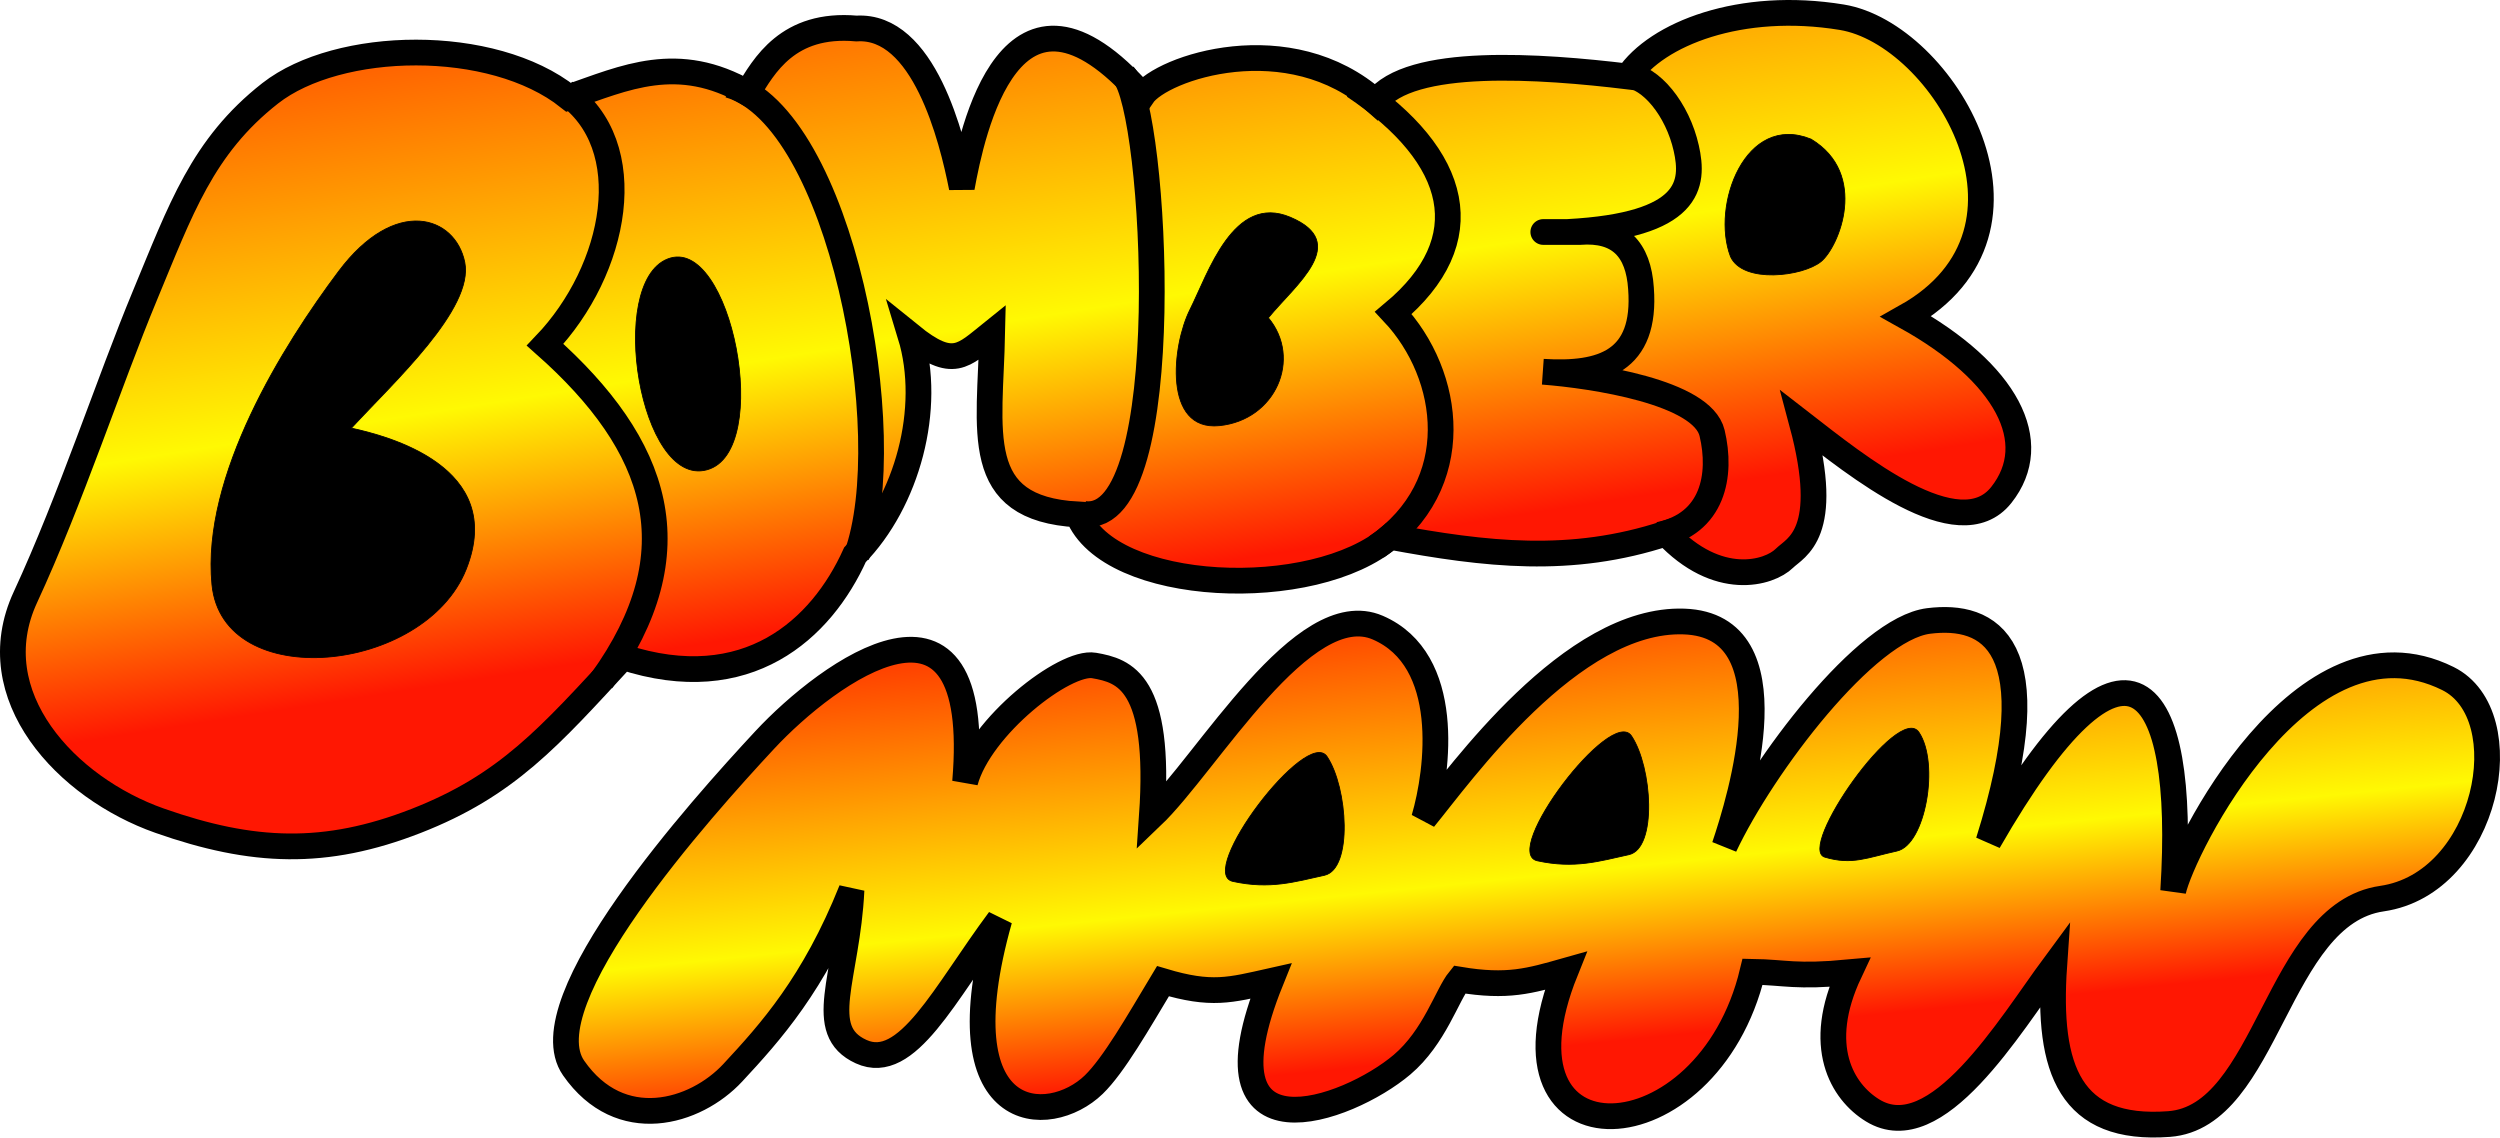
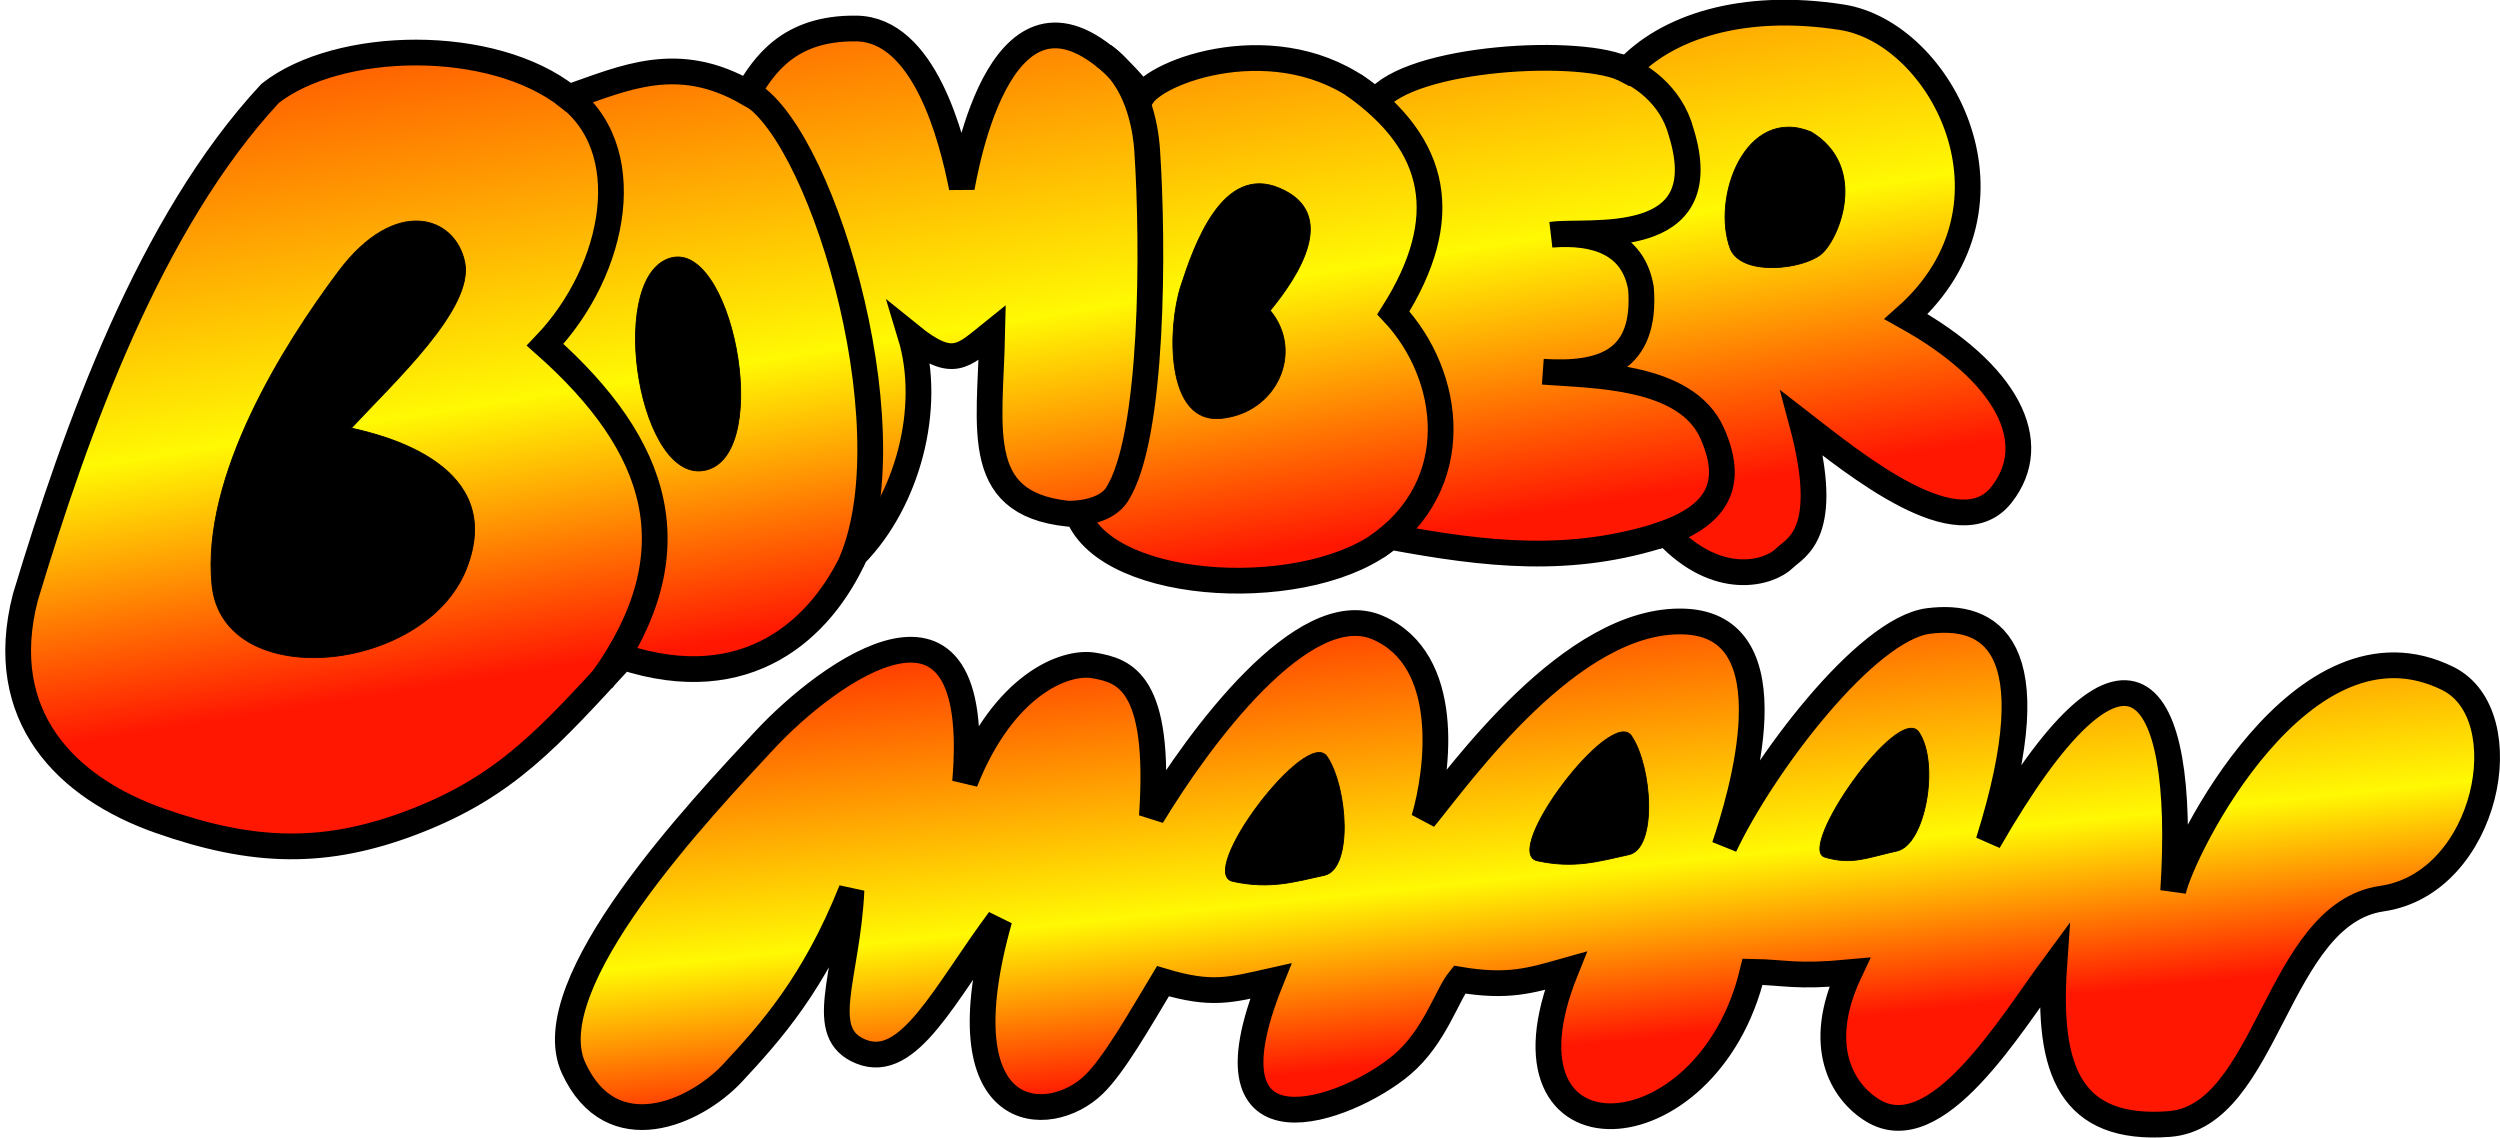
<svg xmlns="http://www.w3.org/2000/svg" xmlns:xlink="http://www.w3.org/1999/xlink" width="343.516" height="156.301" id="svg2" version="1.0">
  <defs id="defs4">
    <linearGradient id="linearGradient4185">
      <stop style="stop-color:#ff3d00;stop-opacity:1;" offset="0" id="stop4187" />
      <stop id="stop5166" offset="0.619" style="stop-color:#fff903;stop-opacity:1;" />
      <stop style="stop-color:#ff1702;stop-opacity:1;" offset="1" id="stop4189" />
    </linearGradient>
    <linearGradient xlink:href="#linearGradient4185" id="linearGradient5182" x1="-69.135" y1="-565.52" x2="59.813" y2="252.473" gradientUnits="userSpaceOnUse" spreadMethod="pad" gradientTransform="matrix(0.1179046,0,0,0.1179046,133.7586,822.5874)" />
    <linearGradient xlink:href="#linearGradient4185" id="linearGradient5242" x1="544.732" y1="262.017" x2="598.047" y2="786.248" gradientUnits="userSpaceOnUse" gradientTransform="matrix(0.1179046,0,0,0.1179046,134.7692,822.5874)" />
  </defs>
  <g id="layer1" transform="translate(-5.968806,-769.9341)">
-     <path style="opacity:1;fill:url(#linearGradient5182);fill-opacity:1;fill-rule:evenodd;stroke:#000000;stroke-width:3.537;stroke-linecap:butt;stroke-linejoin:miter;stroke-miterlimit:4;stroke-dasharray:none;stroke-opacity:1" d="M 123.651,773.851 C 114.229,773.014 110.939,778.98 108.699,782.699 C 99.088,777.166 91.803,780.634 84.107,783.306 C 73.575,774.944 52.428,775.446 43.097,782.755 C 33.766,790.064 30.786,798.746 25.874,810.561 C 20.962,822.375 15.712,838.492 9.454,852.007 C 3.196,865.521 15.121,878.203 27.896,882.701 C 40.672,887.198 50.667,887.606 63.138,882.737 C 75.608,877.867 81.393,871.276 91.57,860.219 C 108.663,865.782 118.834,856.382 123.448,846.164 C 130.601,838.88 134.127,826.072 131.068,816.018 C 136.925,820.763 138.295,818.853 142.31,815.631 C 142.019,829.306 139.356,839.801 154.073,840.629 C 158.313,851.546 186.541,852.726 196.97,843.691 C 210.09,846.125 221.813,847.537 234.907,843.222 C 241.974,850.774 249.052,848.723 251.16,846.644 C 252.695,845.13 257.672,843.36 253.584,828.102 C 260.966,833.821 275.102,845.353 280.963,837.941 C 286.692,830.696 281.737,821.145 267.875,813.437 C 289.18,801.486 272.93,774.582 259.049,772.302 C 245.167,770.022 233.595,774.574 229.666,780.446 C 217.85,779.022 199.624,777.668 195.018,783.908 C 183.14,773.288 165.561,779.225 162.951,783.063 C 144.819,762.47 139.498,788.169 138.126,795.708 C 136.763,788.801 132.892,773.278 123.651,773.851 z " id="path2170" />
-     <path style="opacity:1;fill:url(#linearGradient5242);fill-opacity:1;fill-rule:evenodd;stroke:#000000;stroke-width:3.537;stroke-linecap:butt;stroke-linejoin:miter;stroke-miterlimit:4;stroke-dasharray:none;stroke-opacity:1" d="M 84.787,916.69 C 91.196,925.898 101.512,922.878 106.661,917.334 C 111.811,911.791 117.817,905.128 122.97,892.237 C 122.396,904.275 117.902,911.515 124.294,914.437 C 130.62,917.329 135.778,906.391 143.29,896.31 C 135.305,924.632 150.135,924.913 156.26,918.969 C 159.005,916.304 162.329,910.481 165.767,904.756 C 172.445,906.758 174.968,905.989 180.58,904.732 C 170.352,930.081 191.115,922.575 198.612,916.231 C 203.085,912.447 204.824,906.603 206.503,904.541 C 213.138,905.646 216.147,904.725 221.096,903.326 C 210.103,930.604 240.597,929.296 246.784,903.464 C 251.316,903.54 252.612,904.234 260.11,903.533 C 255.333,913.667 259.093,919.949 263.283,922.516 C 272.046,927.886 282.151,910.846 288.233,902.612 C 287.241,916.948 290.417,925.399 304.011,924.384 C 317.627,923.368 318.714,895.514 333.259,893.412 C 347.805,891.31 352.383,868.153 342.327,863.168 C 322.349,853.266 305.781,886.739 304.578,892.365 C 306.459,863.014 298.125,852.62 279.202,885.568 C 287.785,858.25 279.246,854.22 270.974,855.257 C 262.373,856.335 248.198,875.052 242.93,886.207 C 245.077,879.806 252.554,855.884 237.377,855.334 C 221.863,854.784 206.571,876.445 201.65,882.415 C 203.608,875.764 205.519,860.602 195.285,856.176 C 185.052,851.75 171.854,874.81 164.242,882.088 C 165.531,863.57 160.472,862.101 156.3,861.376 C 152.29,860.679 140.629,869.754 138.579,877.371 C 141.203,846.554 119.742,862.261 111.034,871.627 C 102.326,880.992 78.455,907.595 84.787,916.69 z " id="path2174" />
+     <path style="opacity:1;fill:url(#linearGradient5182);fill-opacity:1;fill-rule:evenodd;stroke:#000000;stroke-width:3.537;stroke-linecap:butt;stroke-linejoin:miter;stroke-miterlimit:4;stroke-dasharray:none;stroke-opacity:1" d="M 123.651,773.851 C 114.32,773.719 110.939,778.98 108.699,782.699 C 99.088,777.166 91.803,780.634 84.107,783.306 C 73.575,774.944 52.428,775.446 43.097,782.755 C 26.547,800.549 16.434,828.866 9.454,852.007 C 5.226,868.407 15.121,878.203 27.896,882.701 C 40.672,887.198 50.667,887.606 63.138,882.737 C 75.608,877.867 81.393,871.276 91.57,860.219 C 108.663,865.782 118.834,856.382 123.448,846.164 C 130.601,838.88 134.127,826.072 131.068,816.018 C 136.925,820.763 138.295,818.853 142.31,815.631 C 142.019,829.306 139.356,839.801 154.073,840.629 C 158.313,851.546 186.541,852.726 196.97,843.691 C 210.09,846.125 221.813,847.537 234.907,843.222 C 241.974,850.774 249.052,848.723 251.16,846.644 C 252.695,845.13 257.672,843.36 253.584,828.102 C 260.966,833.821 275.102,845.353 280.963,837.941 C 286.692,830.696 281.737,821.145 267.875,813.437 C 285.182,798.059 272.77,774.445 259.049,772.302 C 245.328,770.159 234.918,773.69 229.489,779.562 C 223.684,776.37 199.624,777.668 195.018,783.908 C 183.14,773.288 165.561,779.225 162.951,783.063 C 145.569,761.47 139.498,788.169 138.126,795.708 C 136.763,788.801 132.983,773.983 123.651,773.851 z " id="path2170" />
+     <path style="opacity:1;fill:url(#linearGradient5242);fill-opacity:1;fill-rule:evenodd;stroke:#000000;stroke-width:3.537;stroke-linecap:butt;stroke-linejoin:miter;stroke-miterlimit:4;stroke-dasharray:none;stroke-opacity:1" d="M 84.787,916.69 C 89.98,927.985 101.512,922.878 106.661,917.334 C 111.811,911.791 117.817,905.128 122.97,892.237 C 122.396,904.275 118.017,911.915 124.294,914.437 C 130.87,917.079 135.778,906.391 143.29,896.31 C 135.305,924.632 150.135,924.913 156.26,918.969 C 159.005,916.304 162.329,910.481 165.767,904.756 C 172.445,906.758 174.968,905.989 180.58,904.732 C 170.352,930.081 191.115,922.575 198.612,916.231 C 203.085,912.447 204.824,906.603 206.503,904.541 C 213.138,905.646 216.147,904.725 221.096,903.326 C 210.103,930.604 240.597,929.296 246.784,903.464 C 251.316,903.54 252.612,904.234 260.11,903.533 C 255.333,913.667 259.093,919.949 263.283,922.516 C 272.046,927.886 282.151,910.846 288.233,902.612 C 287.241,916.948 290.417,925.399 304.011,924.384 C 317.627,923.368 318.714,895.514 333.259,893.412 C 347.805,891.31 352.383,868.153 342.327,863.168 C 322.349,853.266 305.781,886.739 304.578,892.365 C 306.459,863.014 298.125,852.62 279.202,885.568 C 287.785,858.25 279.246,854.22 270.974,855.257 C 262.373,856.335 248.198,875.052 242.93,886.207 C 245.077,879.806 252.554,855.884 237.377,855.334 C 221.863,854.784 206.571,876.445 201.65,882.415 C 203.608,875.764 205.519,860.602 195.285,856.176 C 185.052,851.75 170.604,871.56 164.242,882.088 C 165.531,863.57 160.472,862.101 156.3,861.376 C 152.29,860.679 143.879,864.004 138.579,877.371 C 141.203,846.554 119.742,862.261 111.034,871.627 C 102.326,880.992 79.455,905.095 84.787,916.69 z " id="path2174" />
    <g id="g3189" transform="matrix(0.1179046,0,0,0.1179046,134.7693,822.5874)">
-       <path style="fill:none;fill-rule:evenodd;stroke:#000000;stroke-width:30;stroke-linecap:butt;stroke-linejoin:miter;stroke-miterlimit:4;stroke-dasharray:none;stroke-opacity:1" d="M -434.106,-339.006 C -345.267,-277.367 -373.605,-132.168 -457.143,-44.781 C -324.39,72.929 -282.912,196.128 -391.369,346.918" id="path3156" />
-       <path id="path3158" d="M -242.587,-347.518 C -112.33,-309.524 -43.016,60.972 -94.076,200.784" style="fill:none;fill-rule:evenodd;stroke:#000000;stroke-width:30;stroke-linecap:butt;stroke-linejoin:miter;stroke-miterlimit:4;stroke-dasharray:none;stroke-opacity:1" />
-       <path style="fill:none;fill-rule:evenodd;stroke:#000000;stroke-width:30;stroke-linecap:butt;stroke-linejoin:miter;stroke-miterlimit:4;stroke-dasharray:none;stroke-opacity:1" d="M 217.563,-358.736 C 254.676,-319.195 281.471,166.66 171.129,152.362" id="path3160" />
-       <path id="path3162" d="M 485.624,-346.374 C 609.087,-263.64 632.909,-166.683 531.429,-81.924 C 599.427,-9.443 616.951,118.649 511.579,190.919" style="fill:none;fill-rule:evenodd;stroke:#000000;stroke-width:30;stroke-linecap:butt;stroke-linejoin:miter;stroke-miterlimit:4;stroke-dasharray:none;stroke-opacity:1" />
-       <path id="path3164" d="M 802.857,-359.216 C 831.578,-357.244 862.62,-319.002 872.767,-273.811 C 882.082,-232.326 878.679,-183.873 734.286,-176.209 C 701.034,-176.209 693.838,-176.209 731.429,-176.209 C 737.143,-176.209 742.857,-176.209 748.571,-176.209 C 794.908,-179.854 817.012,-155.882 820,-110.495 C 826.457,-25 774.636,-9.05 705.714,-13.352 C 764.364,-8.823 891.432,10.178 902.857,58.076 C 914.601,107.311 903.973,163.828 841.234,176.693" style="fill:none;fill-rule:evenodd;stroke:#000000;stroke-width:30;stroke-linecap:butt;stroke-linejoin:miter;stroke-miterlimit:4;stroke-dasharray:none;stroke-opacity:1" />
+       <path style="fill:none;fill-rule:evenodd;stroke:#000000;stroke-width:30;stroke-linecap:butt;stroke-linejoin:miter;stroke-miterlimit:4;stroke-dasharray:none;stroke-opacity:1" d="M -435.431,-337.681 C -346.592,-276.042 -373.605,-132.168 -457.143,-44.781 C -324.39,72.929 -282.912,196.128 -391.369,346.918" id="path3156" />
+       <path id="path3158" d="M -224.829,-340.892 C -139.552,-305.787 -31.145,45.559 -100.172,208.47" style="fill:none;fill-rule:evenodd;stroke:#000000;stroke-width:30;stroke-linecap:butt;stroke-linejoin:miter;stroke-miterlimit:4;stroke-dasharray:none;stroke-opacity:1" />
+       <path style="fill:none;fill-rule:evenodd;stroke:#000000;stroke-width:30;stroke-linecap:butt;stroke-linejoin:miter;stroke-miterlimit:4;stroke-dasharray:none;stroke-opacity:1" d="M 193.709,-381.795 C 231.992,-355.003 242.469,-301.91 244.515,-271.239 C 251.86,-161.118 252.08,63.132 209.299,129.778 C 198.064,147.281 171.173,152.005 154.219,152.052" id="path3160" />
+       <path id="path3162" d="M 484.564,-347.965 C 584.16,-277.727 600.707,-191.729 531.429,-81.924 C 599.427,-9.443 616.951,118.649 511.579,190.919" style="fill:none;fill-rule:evenodd;stroke:#000000;stroke-width:30;stroke-linecap:butt;stroke-linejoin:miter;stroke-miterlimit:4;stroke-dasharray:none;stroke-opacity:1" />
+       <path id="path3164" d="M 793.283,-369.299 C 817.506,-361.33 855.02,-337.156 866.904,-292.391 C 910.008,-153.008 756.437,-179.39 715.526,-173.029 C 766.928,-177.122 811.171,-163.141 820,-110.495 C 826.457,-25 774.636,-9.05 705.714,-13.352 C 764.364,-8.823 872.349,-9.965 902.857,58.076 C 933.021,125.35 900.793,158.527 836.993,178.813" style="fill:none;fill-rule:evenodd;stroke:#000000;stroke-width:30;stroke-linecap:butt;stroke-linejoin:miter;stroke-miterlimit:4;stroke-dasharray:none;stroke-opacity:1" />
    </g>
    <g id="g3180" style="fill:#000000;fill-opacity:1" transform="matrix(0.1179046,0,0,0.1179046,134.7693,822.5874)">
      <path style="fill:#000000;fill-opacity:1;fill-rule:evenodd;stroke:#000000;stroke-width:1px;stroke-linecap:butt;stroke-linejoin:miter;stroke-opacity:1" d="M -682.934,52.374 C -633.787,-1.049 -539.744,-86.983 -550.789,-140.979 C -561.834,-194.975 -631.804,-218.368 -697.811,-130.303 C -762.47,-44.039 -857.681,107.762 -845.411,234.667 C -833.101,361.99 -597.633,338.792 -549.074,216.717 C -501.485,97.08 -641.347,61.412 -682.934,52.374 z " id="path3166" />
      <path id="path3168" d="M -314.286,-144.781 C -385.725,-116.708 -346.597,122.104 -268.571,100.934 C -190.546,79.763 -240.403,-173.813 -314.286,-144.781 z " style="fill:#000000;fill-opacity:1;fill-rule:evenodd;stroke:#000000;stroke-width:1px;stroke-linecap:butt;stroke-linejoin:miter;stroke-opacity:1" />
-       <path id="path3170" d="M 385.714,-76.209 C 418.239,-115.768 481.511,-163.596 411.429,-193.352 C 344.956,-221.575 315.527,-127.822 294.406,-85.804 C 273.285,-43.787 263.072,56.004 328.571,49.505 C 394.07,43.006 425.327,-28.561 385.714,-76.209 z " style="fill:#000000;fill-opacity:1;fill-rule:evenodd;stroke:#000000;stroke-width:1px;stroke-linecap:butt;stroke-linejoin:miter;stroke-opacity:1" />
-       <path id="path3172" d="M 1029.865,-141.804 C 1050.986,-159.149 1085.474,-243.8 1018.226,-284.391 C 941.431,-315.637 901.584,-207.073 924.331,-147.548 C 938.878,-115.656 1008.744,-124.458 1029.865,-141.804 z " style="fill:#000000;fill-opacity:1;fill-rule:evenodd;stroke:#000000;stroke-width:1px;stroke-linecap:butt;stroke-linejoin:miter;stroke-opacity:1" />
+       <path id="path3170" d="M 387.835,-84.691 C 420.359,-124.249 468.789,-197.522 398.706,-227.278 C 332.234,-255.501 299.303,-161.009 283.804,-113.369 C 268.269,-65.618 265.193,47.523 330.692,41.024 C 396.191,34.525 427.447,-37.042 387.835,-84.691 z " style="fill:#000000;fill-opacity:1;fill-rule:evenodd;stroke:#000000;stroke-width:1px;stroke-linecap:butt;stroke-linejoin:miter;stroke-opacity:1" />
+       <path id="path3172" d="M 1029.865,-150.285 C 1050.986,-167.63 1085.474,-252.281 1018.226,-292.872 C 941.431,-324.118 901.584,-215.554 924.331,-156.029 C 938.878,-124.138 1008.744,-132.939 1029.865,-150.285 z " style="fill:#000000;fill-opacity:1;fill-rule:evenodd;stroke:#000000;stroke-width:1px;stroke-linecap:butt;stroke-linejoin:miter;stroke-opacity:1" />
      <path id="path3174" d="M 344.451,580.634 C 387.656,590.099 416.5,581.086 451.009,573.506 C 484.425,566.165 478.274,471.234 454.166,435.219 C 430.486,399.845 301.246,571.169 344.451,580.634 z " style="fill:#000000;fill-opacity:1;fill-rule:evenodd;stroke:#000000;stroke-width:1px;stroke-linecap:butt;stroke-linejoin:miter;stroke-opacity:1" />
      <path style="fill:#000000;fill-opacity:1;fill-rule:evenodd;stroke:#000000;stroke-width:1px;stroke-linecap:butt;stroke-linejoin:miter;stroke-opacity:1" d="M 699.257,556.603 C 742.462,566.068 771.307,557.056 805.815,549.475 C 839.232,542.134 833.08,447.203 808.972,411.189 C 785.293,375.814 656.052,547.138 699.257,556.603 z " id="path2210" />
      <path id="path2212" d="M 1034.274,552.362 C 1066.17,561.827 1083.706,552.815 1118.215,545.234 C 1151.631,537.893 1168.097,442.962 1143.989,406.948 C 1120.31,371.574 1001.076,542.511 1034.274,552.362 z " style="fill:#000000;fill-opacity:1;fill-rule:evenodd;stroke:#000000;stroke-width:1px;stroke-linecap:butt;stroke-linejoin:miter;stroke-opacity:1" />
    </g>
  </g>
</svg>
